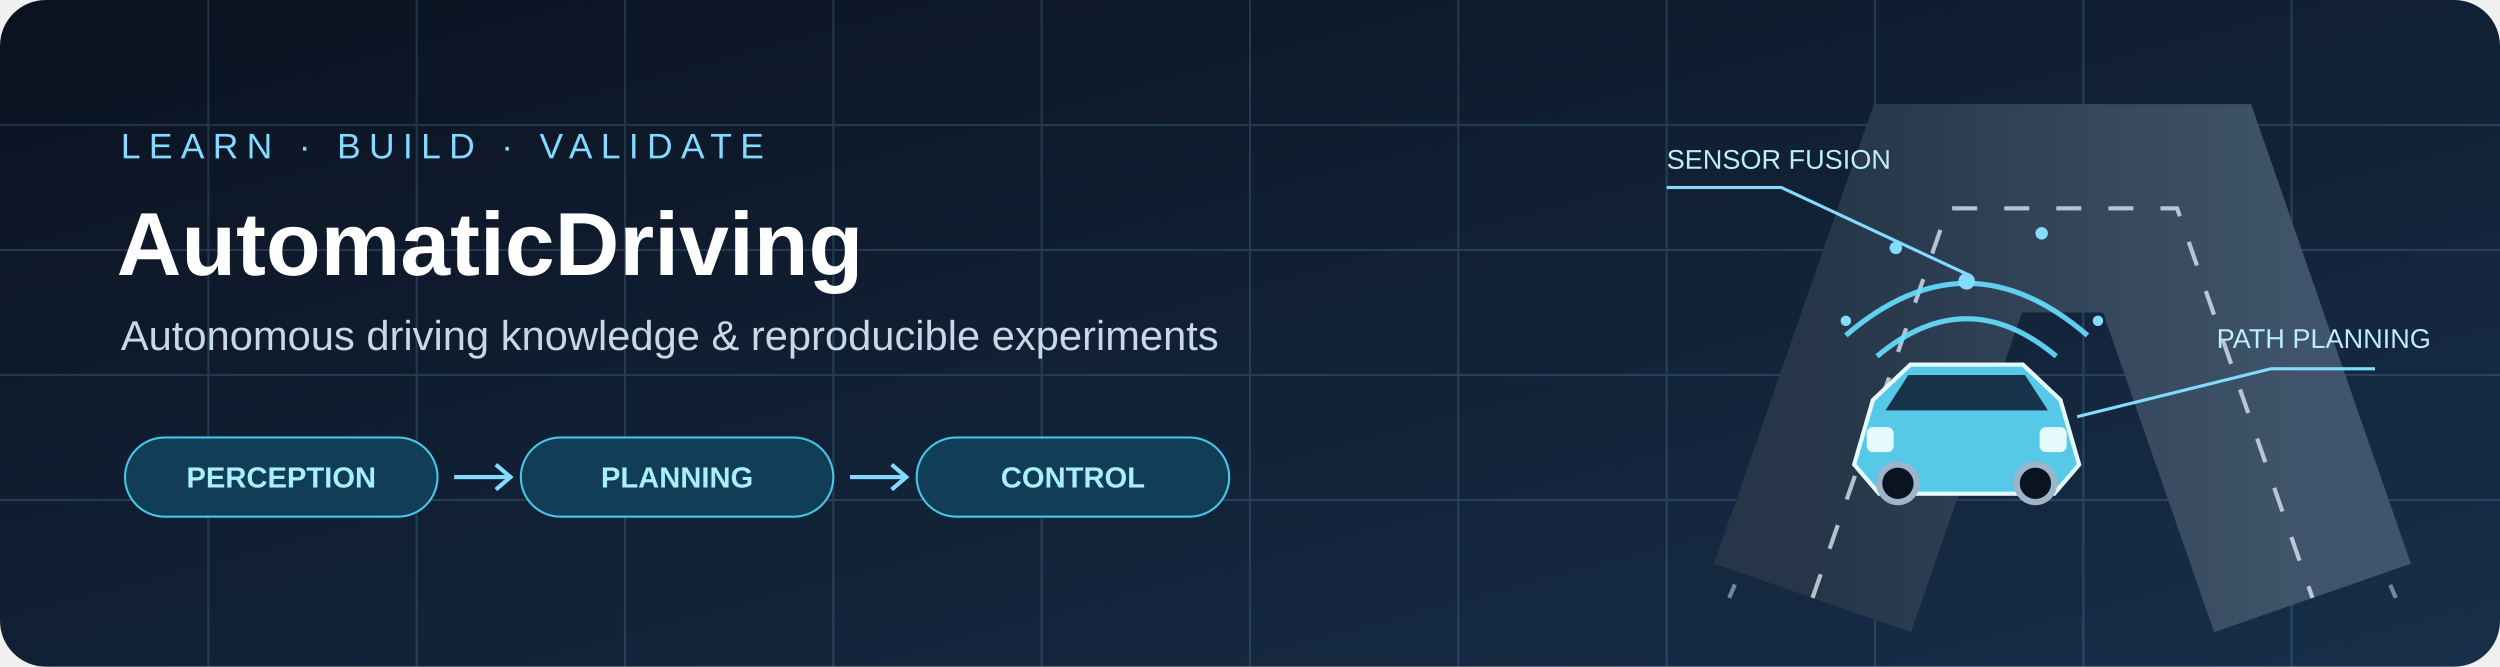
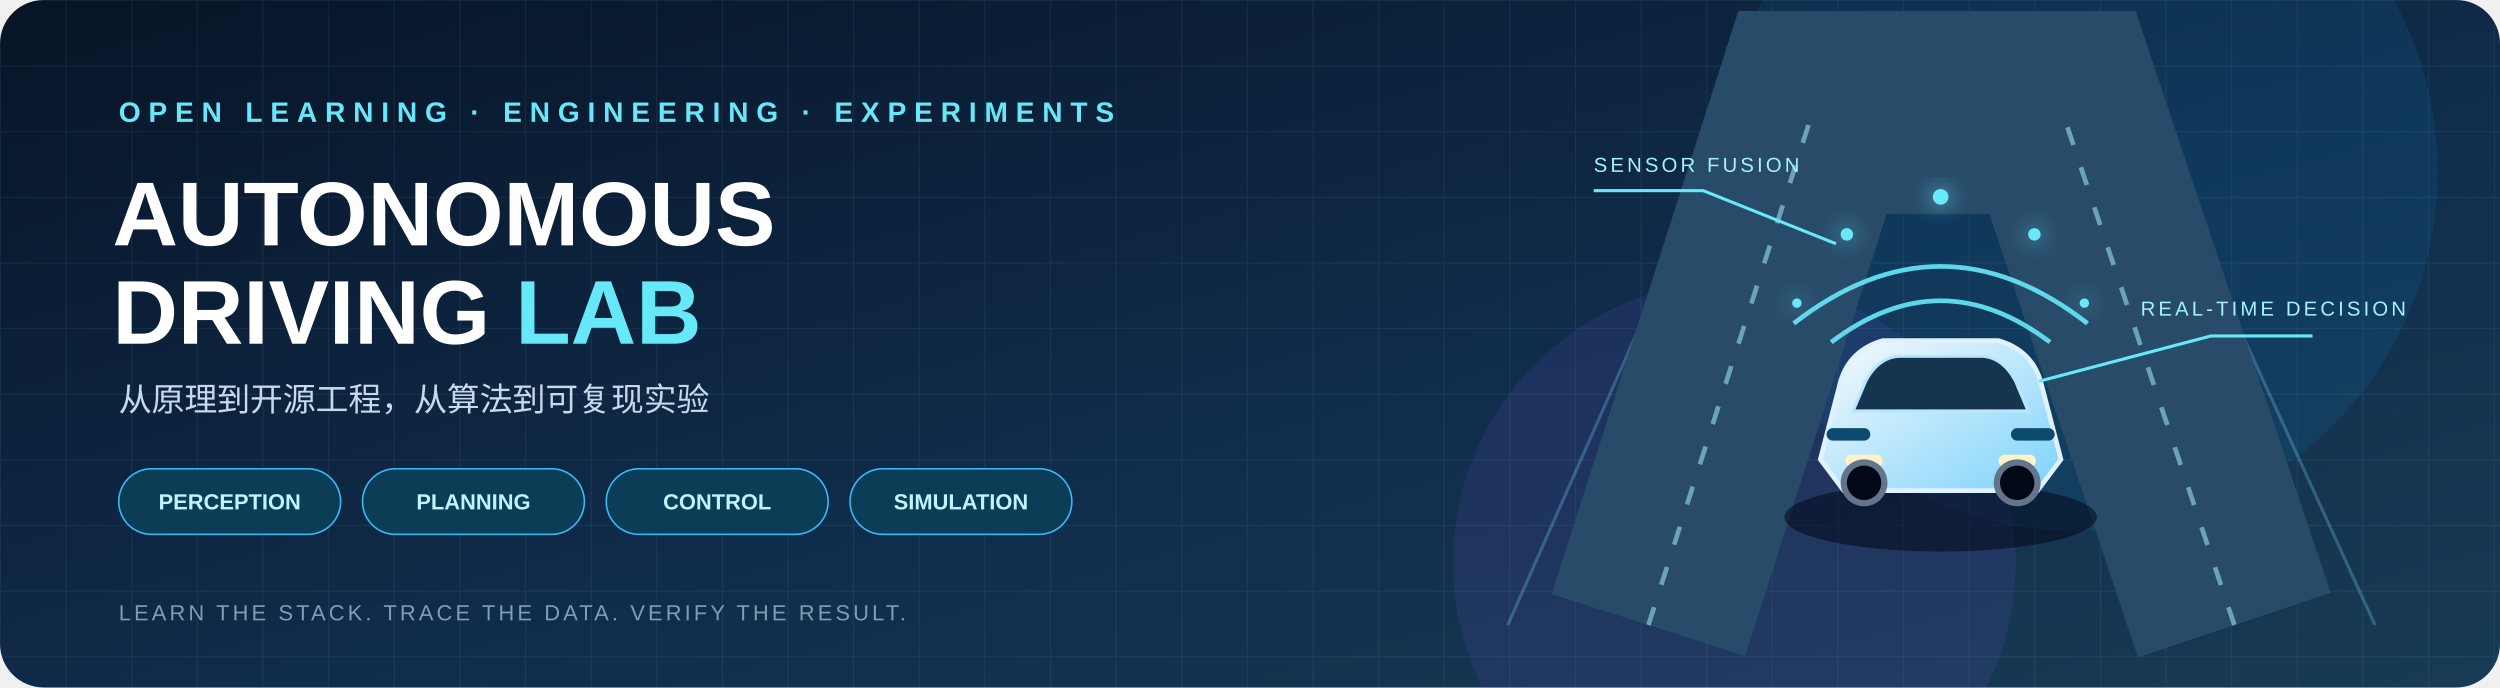
- <svg xmlns="http://www.w3.org/2000/svg" width="1200" height="320" viewBox="0 0 1200 320" role="img" aria-labelledby="title desc">
+ <svg xmlns="http://www.w3.org/2000/svg" width="1600" height="440" viewBox="0 0 1600 440" role="img" aria-labelledby="title desc">
  <defs>
    <linearGradient id="bg" x1="0" y1="0" x2="1" y2="1">
-       <stop offset="0" stop-color="#0b1220" />
-       <stop offset="1" stop-color="#172f4a" />
+       <stop offset="0" stop-color="#071426" />
+       <stop offset=".55" stop-color="#102c4b" />
+       <stop offset="1" stop-color="#183b55" />
    </linearGradient>
-     <linearGradient id="road" x1="0" y1="0" x2="1" y2="0">
-       <stop offset="0" stop-color="#263548" />
-       <stop offset="1" stop-color="#40556b" />
+     <linearGradient id="cyan" x1="0" y1="0" x2="1" y2="1">
+       <stop offset="0" stop-color="#67e8f9" />
+       <stop offset="1" stop-color="#38bdf8" />
    </linearGradient>
+     <linearGradient id="car" x1="0" y1="0" x2="1" y2="1">
+       <stop offset="0" stop-color="#f8fafc" />
+       <stop offset="1" stop-color="#7dd3fc" />
+     </linearGradient>
+     <pattern id="grid" width="42" height="42" patternUnits="userSpaceOnUse">
+       <path d="M42 0H0V42" fill="none" stroke="#8bdcff" stroke-opacity=".10" />
+     </pattern>
+     <filter id="glow">
+       <feGaussianBlur stdDeviation="7" result="blur" />
+       <feMerge>
+         <feMergeNode in="blur" />
+         <feMergeNode in="SourceGraphic" />
+       </feMerge>
+     </filter>
  </defs>
-   <rect width="1200" height="320" rx="22" fill="url(#bg)" />
-   <g opacity=".16" stroke="#8ed8ff" stroke-width="1">
-     <path d="M0 60H1200M0 120H1200M0 180H1200M0 240H1200" />
-     <path d="M100 0V320M200 0V320M300 0V320M400 0V320M500 0V320M600 0V320M700 0V320M800 0V320M900 0V320M1000 0V320M1100 0V320" />
+   <rect width="1600" height="440" rx="28" fill="url(#bg)" />
+   <rect width="1600" height="440" rx="28" fill="url(#grid)" />
+   <circle cx="1330" cy="110" r="230" fill="#0ea5e9" opacity=".10" />
+   <circle cx="1110" cy="360" r="180" fill="#8b5cf6" opacity=".10" />
+   <text x="76" y="78" fill="#67e8f9" font-family="Arial,Helvetica,sans-serif" font-size="18" font-weight="700" letter-spacing="5">OPEN LEARNING · ENGINEERING · EXPERIMENTS</text>
+   <text x="72" y="157" fill="#ffffff" font-family="Arial,Helvetica,sans-serif" font-size="58" font-weight="800">AUTONOMOUS</text>
+   <text x="72" y="220" fill="#ffffff" font-family="Arial,Helvetica,sans-serif" font-size="58" font-weight="800">DRIVING <tspan fill="#67e8f9">LAB</tspan>
+   </text>
+   <text x="76" y="263" fill="#c7d9eb" font-family="Arial,Helvetica,sans-serif" font-size="21">从原理到开源工程，从算法到可复现实验</text>
+   <g font-family="Arial,Helvetica,sans-serif" font-size="14" font-weight="700">
+     <rect x="76" y="300" width="142" height="42" rx="21" fill="#0b3d56" stroke="#38bdf8" />
+     <text x="147" y="326" text-anchor="middle" fill="#bff5ff">PERCEPTION</text>
+     <rect x="232" y="300" width="142" height="42" rx="21" fill="#0b3d56" stroke="#38bdf8" />
+     <text x="303" y="326" text-anchor="middle" fill="#bff5ff">PLANNING</text>
+     <rect x="388" y="300" width="142" height="42" rx="21" fill="#0b3d56" stroke="#38bdf8" />
+     <text x="459" y="326" text-anchor="middle" fill="#bff5ff">CONTROL</text>
+     <rect x="544" y="300" width="142" height="42" rx="21" fill="#0b3d56" stroke="#38bdf8" />
+     <text x="615" y="326" text-anchor="middle" fill="#bff5ff">SIMULATION</text>
  </g>
-   <text x="58" y="76" fill="#83dcff" font-family="Arial,Helvetica,sans-serif" font-size="17" letter-spacing="4">LEARN · BUILD · VALIDATE</text>
-   <text x="56" y="132" fill="#ffffff" font-family="Arial,Helvetica,sans-serif" font-size="43" font-weight="700">AutomaticDriving</text>
-   <text x="58" y="168" fill="#c8d8e8" font-family="Arial,Helvetica,sans-serif" font-size="20">Autonomous driving knowledge &amp; reproducible experiments</text>
-   <g transform="translate(60 210)" font-family="Arial,Helvetica,sans-serif" font-size="14" font-weight="700">
-     <rect width="150" height="38" rx="19" fill="#123d56" stroke="#47c7e8" />
-     <text x="75" y="24" text-anchor="middle" fill="#a9efff">PERCEPTION</text>
-     <path d="M158 19h26" stroke="#83dcff" stroke-width="2" />
-     <path d="m178 13 7 6-7 6" fill="none" stroke="#83dcff" stroke-width="2" />
-     <rect x="190" width="150" height="38" rx="19" fill="#123d56" stroke="#47c7e8" />
-     <text x="265" y="24" text-anchor="middle" fill="#a9efff">PLANNING</text>
-     <path d="M348 19h26" stroke="#83dcff" stroke-width="2" />
-     <path d="m368 13 7 6-7 6" fill="none" stroke="#83dcff" stroke-width="2" />
-     <rect x="380" width="150" height="38" rx="19" fill="#123d56" stroke="#47c7e8" />
-     <text x="455" y="24" text-anchor="middle" fill="#a9efff">CONTROL</text>
+   <g transform="translate(930 30)">
+     <path d="M35 370 L180 42 L440 42 L590 370" fill="none" stroke="#7dd3fc" stroke-opacity=".28" stroke-width="2" />
+     <path d="M125 370 L230 42 L390 42 L500 370" fill="none" stroke="#284b69" stroke-width="130" />
+     <path d="M125 370 L230 42 M500 370 L390 42" fill="none" stroke="#9bdcf4" stroke-opacity=".6" stroke-width="3" stroke-dasharray="12 15" />
+     <path d="M312 365 L312 275 L312 210 L312 142" fill="none" stroke="#67e8f9" stroke-width="4" stroke-dasharray="7 8" filter="url(#glow)" />
+     <g transform="translate(312 236)">
+       <ellipse cx="0" cy="65" rx="100" ry="22" fill="#020817" opacity=".55" />
+       <path d="M-77 28 L-64 -22 Q-58 -42 -37 -48 L37 -48 Q58 -42 64 -22 L77 28 L62 48 L-62 48 Z" fill="url(#car)" stroke="#e0f2fe" stroke-width="3" />
+       <path d="M-48 -22 Q-40 -37 -27 -38 L27 -38 Q40 -37 48 -22 L56 -3 L-56 -3 Z" fill="#15344e" stroke="#bae6fd" stroke-width="2" />
+       <path d="M-69 12 H-49 M49 12 H69" stroke="#0c4a6e" stroke-width="8" stroke-linecap="round" />
+       <rect x="-61" y="25" width="24" height="8" rx="4" fill="#fef3c7" />
+       <rect x="37" y="25" width="24" height="8" rx="4" fill="#fef3c7" />
+       <circle cx="-49" cy="43" r="13" fill="#020817" stroke="#64748b" stroke-width="4" />
+       <circle cx="49" cy="43" r="13" fill="#020817" stroke="#64748b" stroke-width="4" />
+       <path d="M-70 -47 Q0 -100 70 -47 M-94 -59 Q0 -132 94 -59" fill="none" stroke="#67e8f9" stroke-width="3" opacity=".9" />
+     </g>
+     <g fill="#67e8f9" filter="url(#glow)">
+       <circle cx="312" cy="96" r="5" />
+       <circle cx="252" cy="120" r="4" />
+       <circle cx="372" cy="120" r="4" />
+       <circle cx="220" cy="164" r="3" />
+       <circle cx="404" cy="164" r="3" />
+     </g>
+     <path d="M245 126 L160 92 L90 92" fill="none" stroke="#67e8f9" stroke-width="2" />
+     <text x="90" y="80" fill="#a5f3fc" font-family="Arial,Helvetica,sans-serif" font-size="13" letter-spacing="2">SENSOR FUSION</text>
+     <path d="M375 214 L485 185 L550 185" fill="none" stroke="#67e8f9" stroke-width="2" />
+     <text x="440" y="172" fill="#a5f3fc" font-family="Arial,Helvetica,sans-serif" font-size="13" letter-spacing="2">REAL-TIME DECISION</text>
  </g>
-   <g transform="translate(760 42)">
-     <path d="M70 245 150 58h160l80 187" fill="none" stroke="#72889e" stroke-width="2" stroke-dasharray="7 9" />
-     <path d="M110 245 175 58h110l65 187" fill="none" stroke="url(#road)" stroke-width="100" />
-     <path d="M110 245 175 58h110l65 187" fill="none" stroke="#d5e5f4" stroke-width="2" stroke-dasharray="12 13" opacity=".8" />
-     <g transform="translate(184 147)">
-       <path d="M-54 34-45 3-27-14H27L45 3 54 34 42 48H-42Z" fill="#56c9e9" stroke="#e5faff" stroke-width="2" />
-       <path d="M-28-9H28L39 8H-39Z" fill="#18344d" />
-       <rect x="-48" y="16" width="13" height="12" rx="3" fill="#e5faff" />
-       <rect x="35" y="16" width="13" height="12" rx="3" fill="#e5faff" />
-       <circle cx="-33" cy="43" r="9" fill="#091321" stroke="#9eb5c8" stroke-width="3" />
-       <circle cx="33" cy="43" r="9" fill="#091321" stroke="#9eb5c8" stroke-width="3" />
-       <path d="M-43-18Q0-54 43-18M-58-28Q0-78 58-28" fill="none" stroke="#65e0ff" stroke-width="2.5" opacity=".9" />
-     </g>
-     <g fill="#83dcff">
-       <circle cx="184" cy="93" r="4" />
-       <circle cx="150" cy="77" r="3" />
-       <circle cx="220" cy="70" r="3" />
-       <circle cx="126" cy="112" r="2.5" />
-       <circle cx="247" cy="112" r="2.5" />
-     </g>
-     <path d="M185 90 95 48H40" fill="none" stroke="#83dcff" stroke-width="1.5" />
-     <text x="40" y="39" fill="#bceeff" font-family="Arial,Helvetica,sans-serif" font-size="13">SENSOR FUSION</text>
-     <path d="M237 158 330 135h50" fill="none" stroke="#83dcff" stroke-width="1.5" />
-     <text x="304" y="125" fill="#bceeff" font-family="Arial,Helvetica,sans-serif" font-size="13">PATH PLANNING</text>
-   </g>
+   <text x="76" y="397" fill="#7f9db8" font-family="Arial,Helvetica,sans-serif" font-size="14" letter-spacing="2">LEARN THE STACK. TRACE THE DATA. VERIFY THE RESULT.</text>
</svg>
